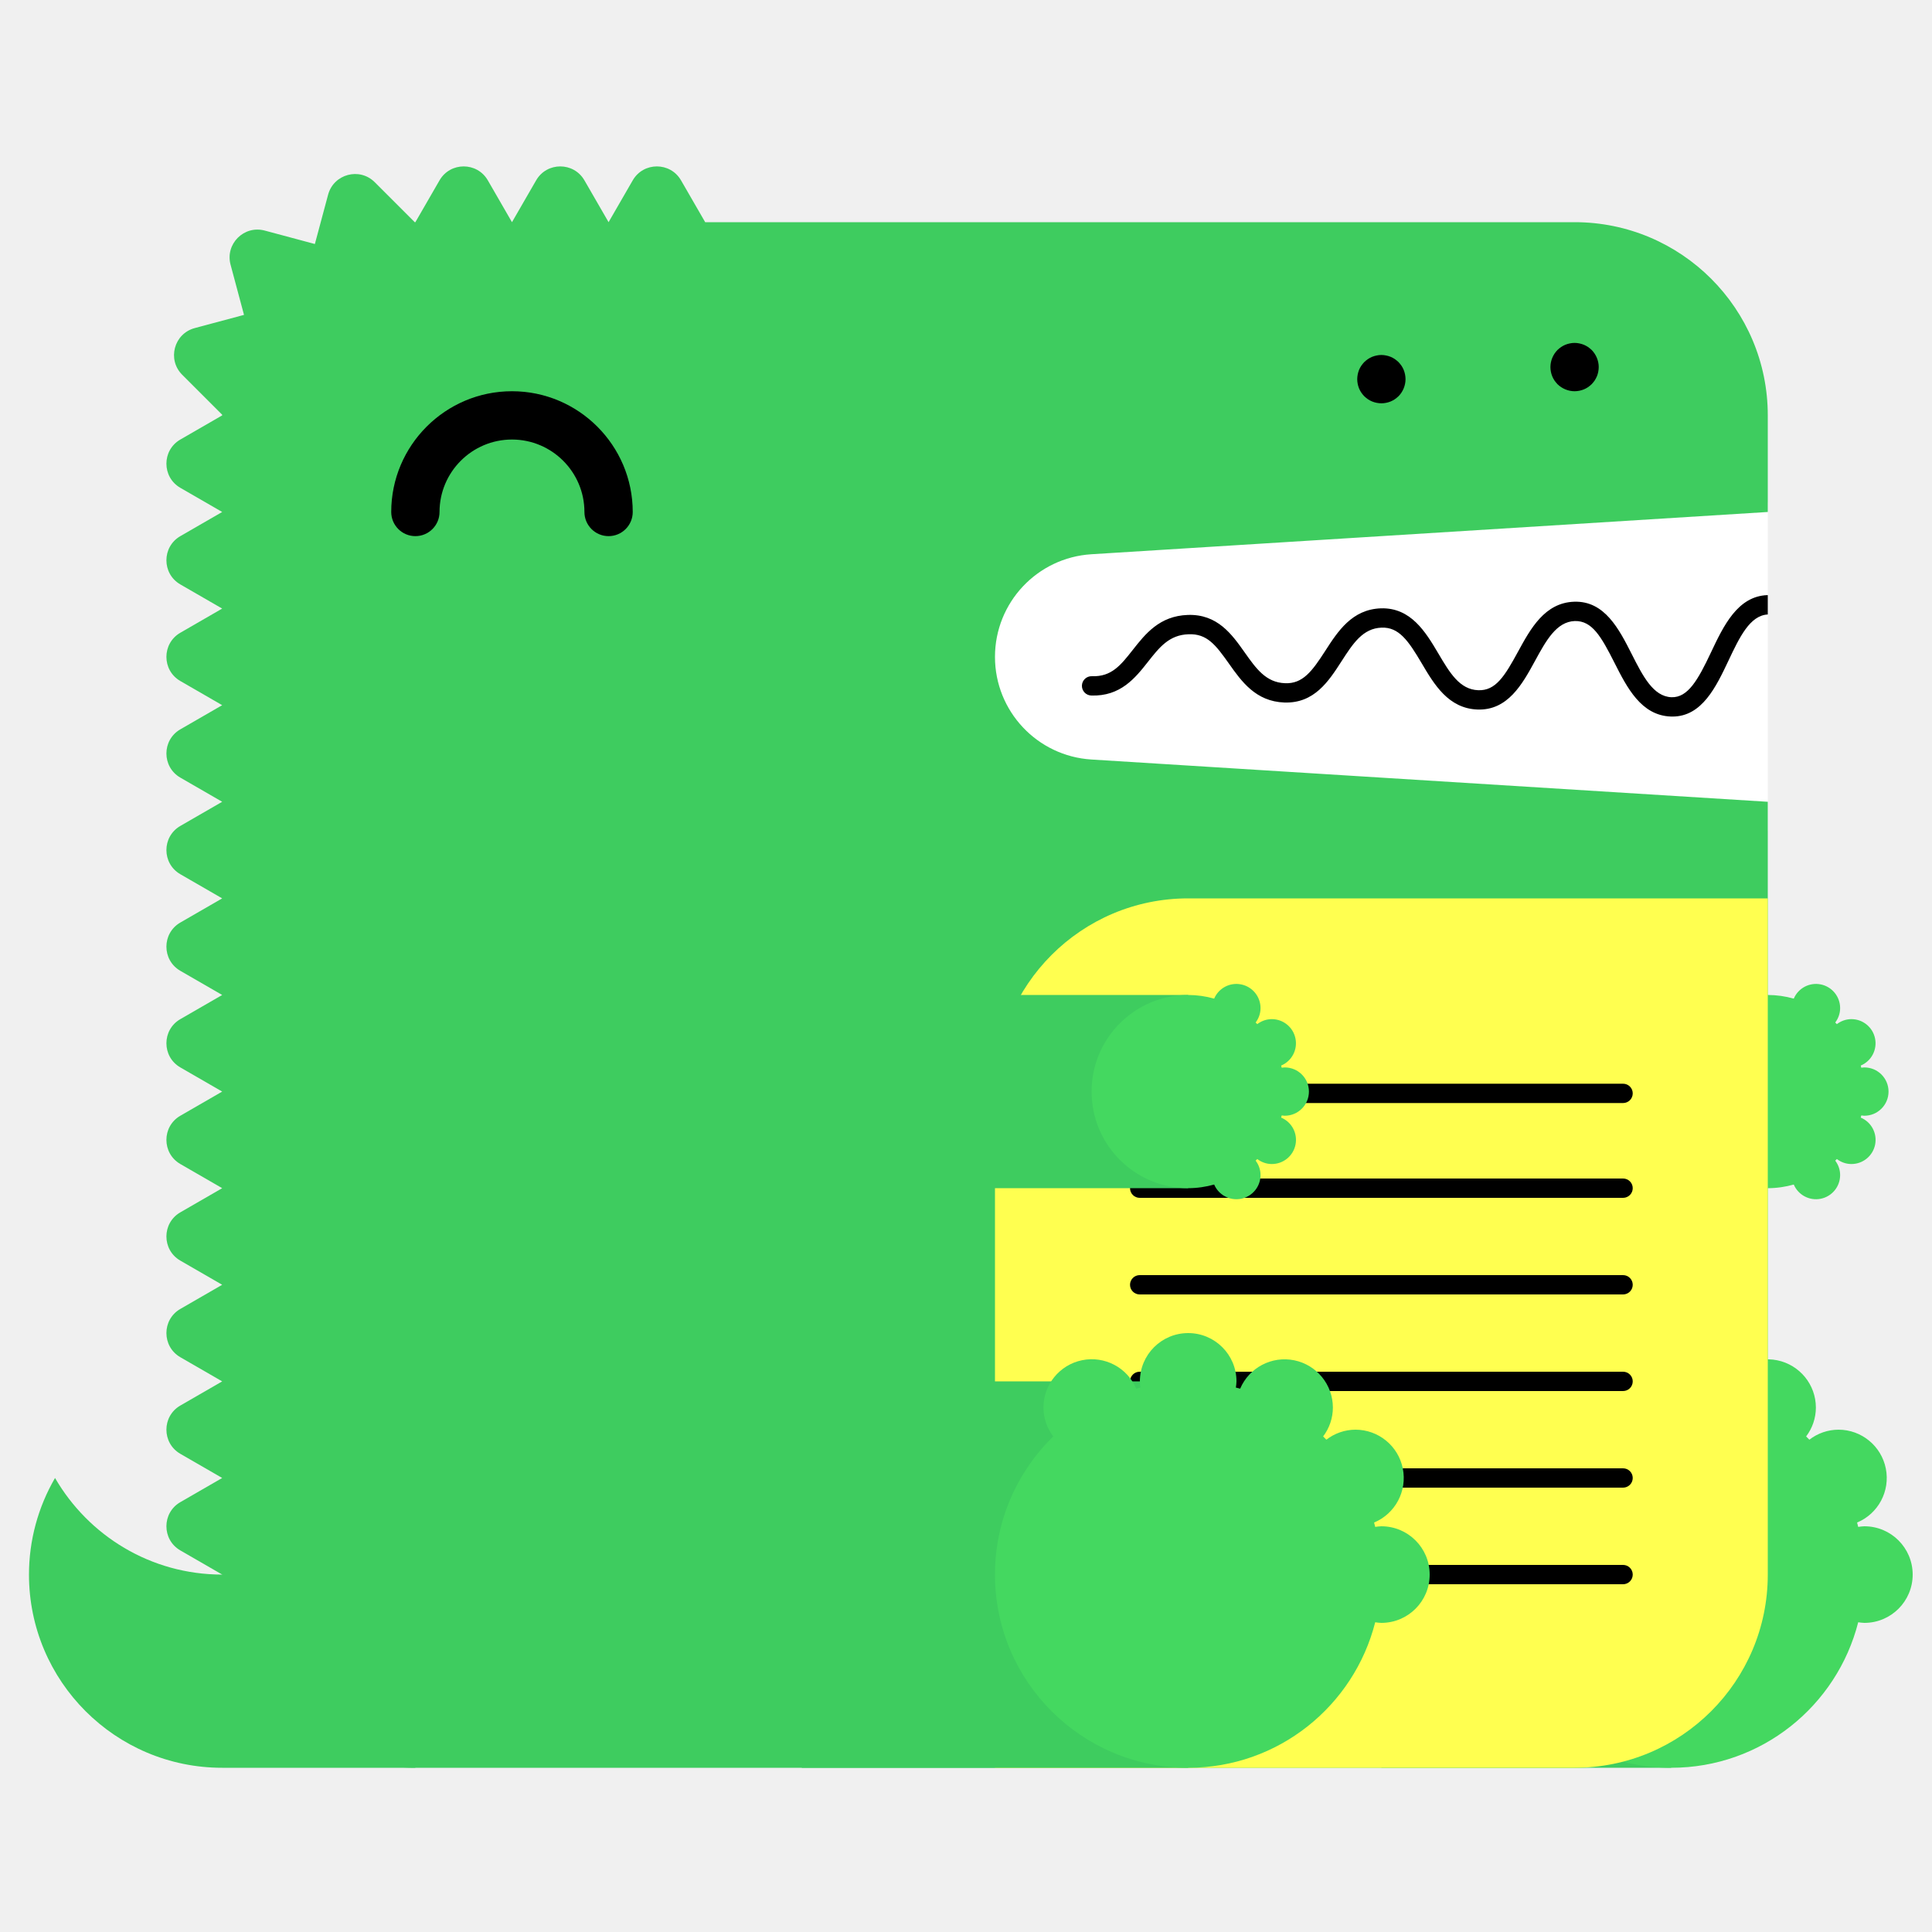
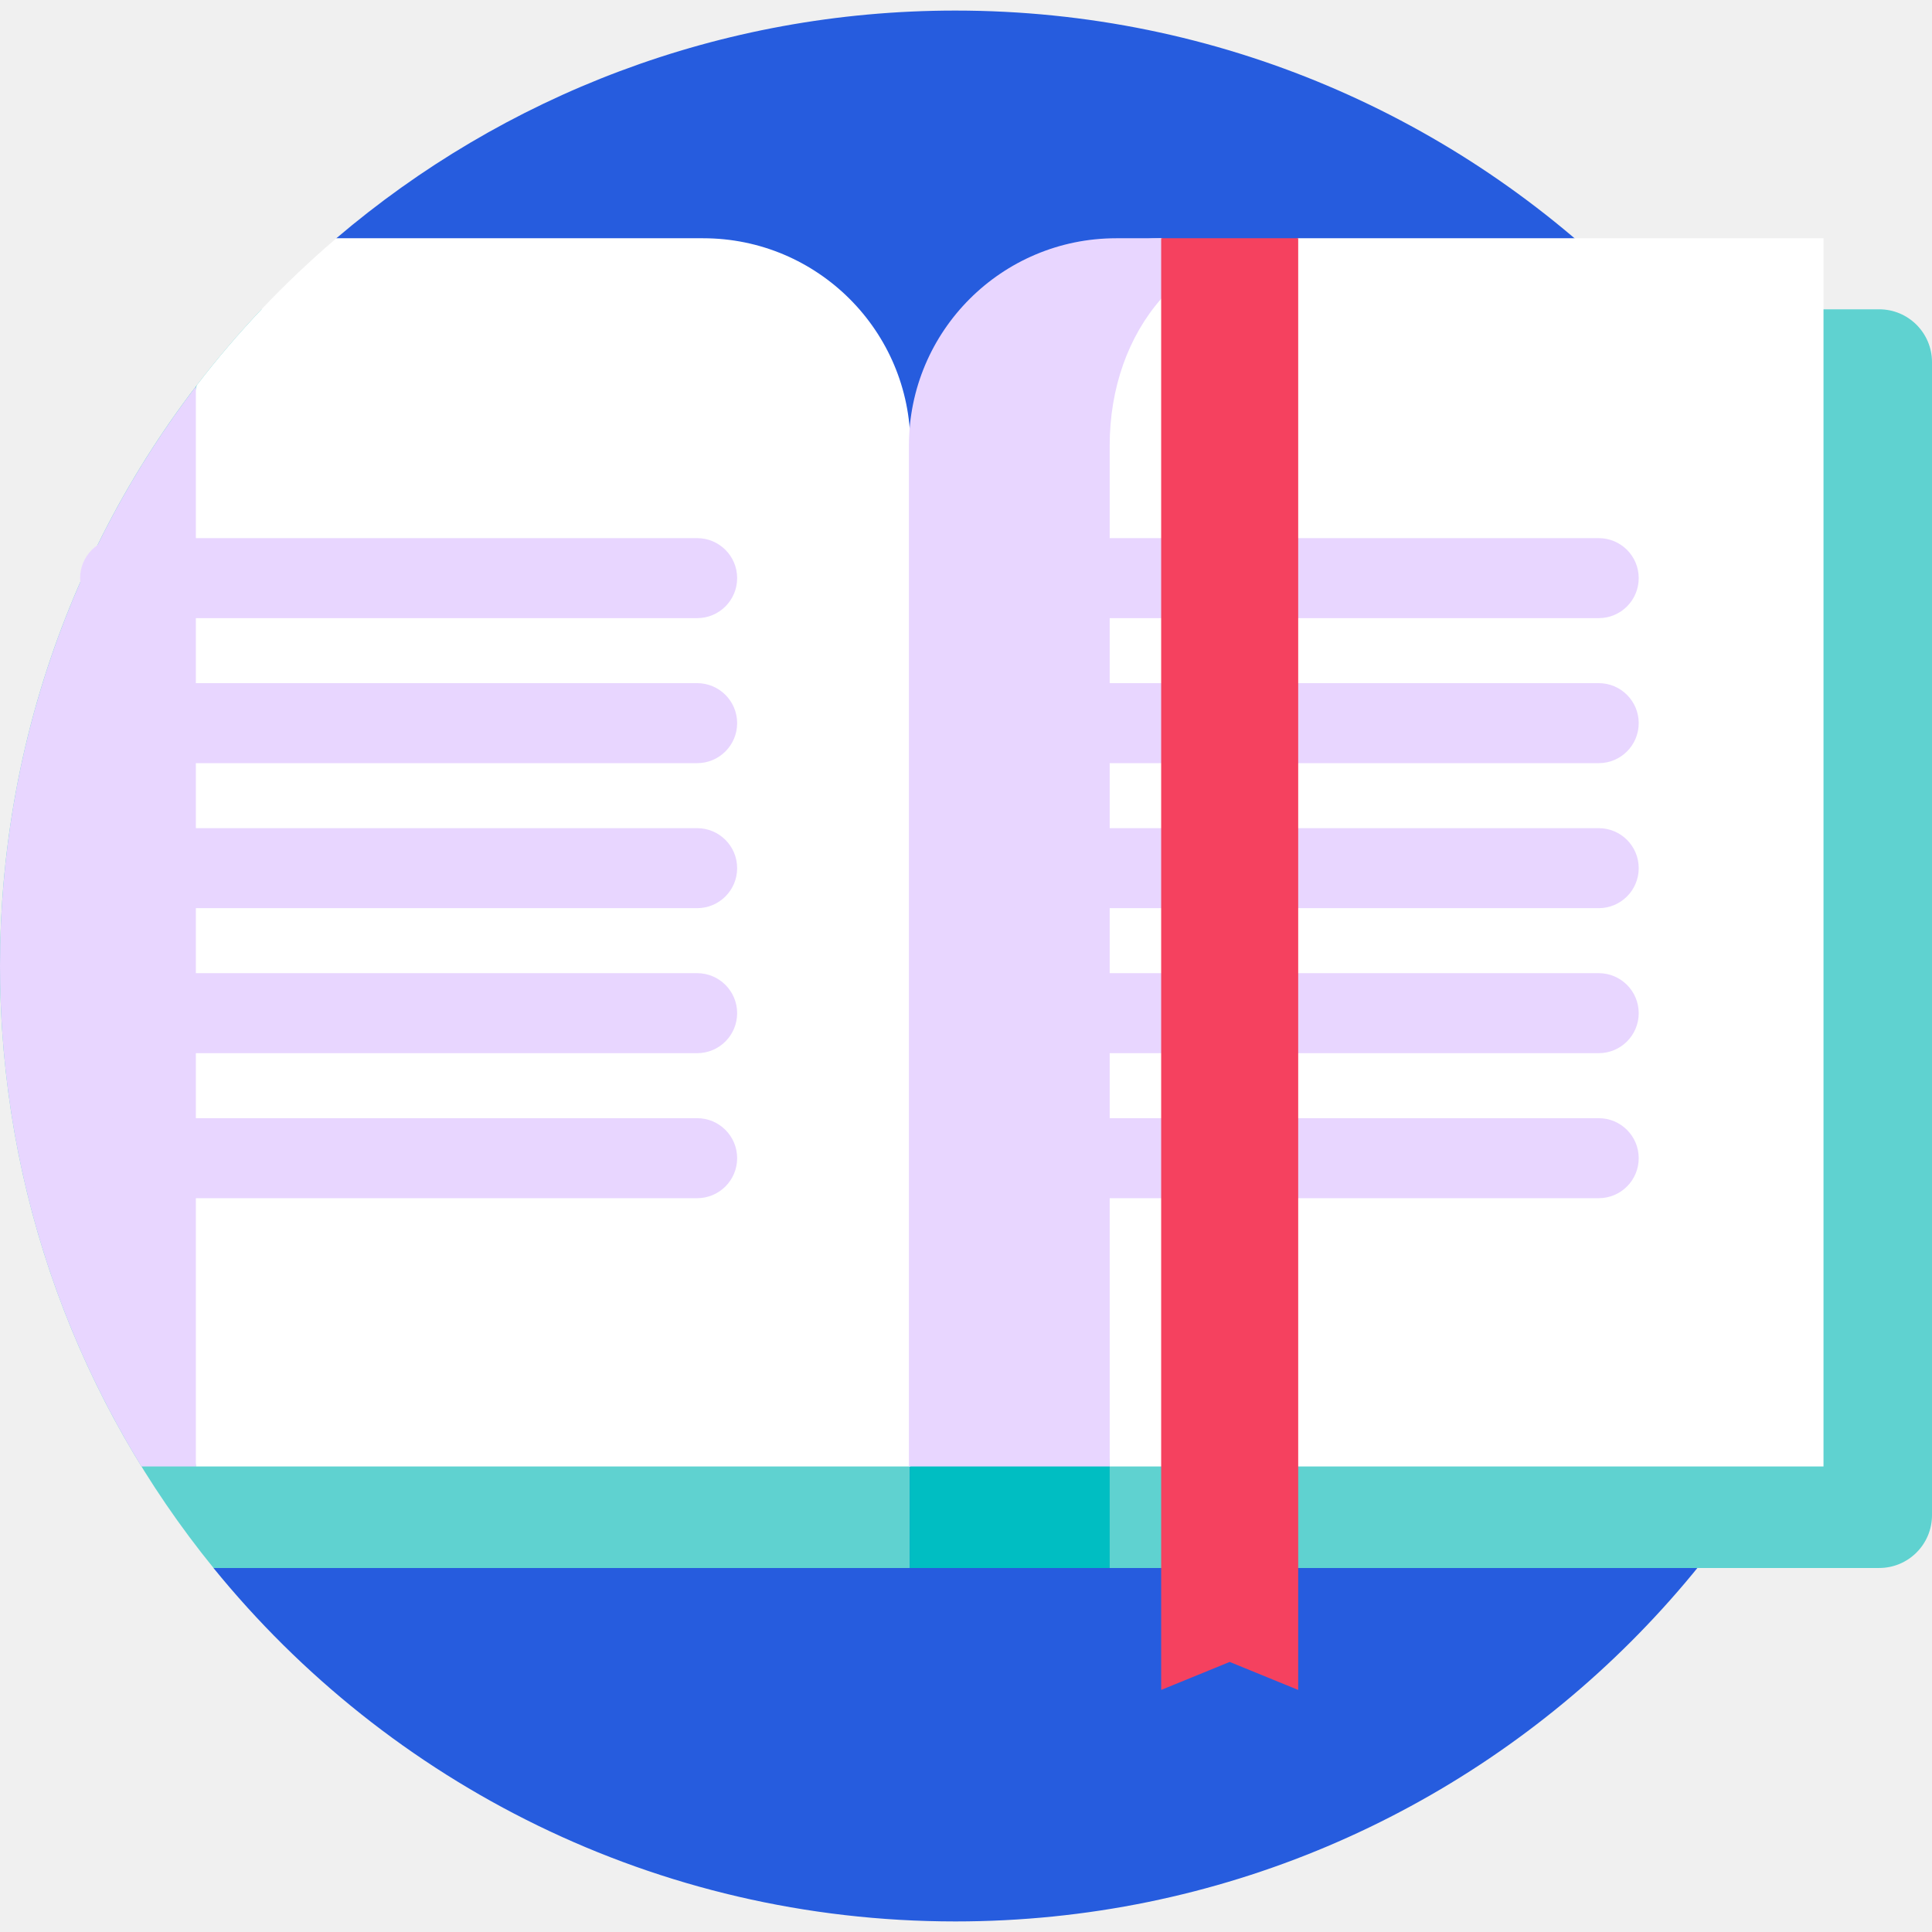
- <svg xmlns="http://www.w3.org/2000/svg" width="200" height="200" viewBox="0 0 200 200">
-   <g fill="none" fill-rule="evenodd">
-     <path fill="#FFF" d="M99 52h84v34H99z" />
-     <path d="M23 163c-7.398 0-13.843-4.027-17.303-10A19.886 19.886 0 0 0 3 163c0 11.046 8.954 20 20 20h20v-20H23z" fill="#3ECC5F" />
-     <path d="M112.98 57.376L183 53V43c0-11.046-8.954-20-20-20H73l-2.5-4.33c-1.112-1.925-3.889-1.925-5 0L63 23l-2.5-4.33c-1.111-1.925-3.889-1.925-5 0L53 23l-2.5-4.33c-1.111-1.925-3.889-1.925-5 0L43 23c-.022 0-.042.003-.065.003l-4.142-4.141c-1.57-1.571-4.252-.853-4.828 1.294l-1.369 5.104-5.192-1.392c-2.148-.575-4.111 1.389-3.535 3.536l1.39 5.193-5.102 1.367c-2.148.576-2.867 3.259-1.296 4.83l4.142 4.142c0 .021-.003.042-.003.064l-4.33 2.5c-1.925 1.111-1.925 3.889 0 5L23 53l-4.33 2.5c-1.925 1.111-1.925 3.889 0 5L23 63l-4.33 2.5c-1.925 1.111-1.925 3.889 0 5L23 73l-4.33 2.5c-1.925 1.111-1.925 3.889 0 5L23 83l-4.33 2.5c-1.925 1.111-1.925 3.889 0 5L23 93l-4.33 2.5c-1.925 1.111-1.925 3.889 0 5L23 103l-4.33 2.5c-1.925 1.111-1.925 3.889 0 5L23 113l-4.33 2.5c-1.925 1.111-1.925 3.889 0 5L23 123l-4.33 2.5c-1.925 1.111-1.925 3.889 0 5L23 133l-4.33 2.5c-1.925 1.111-1.925 3.889 0 5L23 143l-4.33 2.5c-1.925 1.111-1.925 3.889 0 5L23 153l-4.33 2.5c-1.925 1.111-1.925 3.889 0 5L23 163c0 11.046 8.954 20 20 20h120c11.046 0 20-8.954 20-20V83l-70.02-4.376A10.645 10.645 0 0 1 103 68c0-5.621 4.37-10.273 9.98-10.624" fill="#3ECC5F" />
-     <path fill="#3ECC5F" d="M143 183h30v-40h-30z" />
-     <path d="M193 158c-.219 0-.428.037-.639.064-.038-.15-.074-.301-.116-.451A5 5 0 0 0 190.32 148a4.96 4.96 0 0 0-3.016 1.036 26.531 26.531 0 0 0-.335-.336 4.955 4.955 0 0 0 1.011-2.987 5 5 0 0 0-9.599-1.959c-.148-.042-.297-.077-.445-.115.027-.211.064-.42.064-.639a5 5 0 0 0-5-5 5 5 0 0 0-5 5c0 .219.037.428.064.639-.148.038-.297.073-.445.115a4.998 4.998 0 0 0-9.599 1.959c0 1.125.384 2.151 1.011 2.987-3.717 3.632-6.031 8.693-6.031 14.3 0 11.046 8.954 20 20 20 9.339 0 17.16-6.41 19.361-15.064.211.027.42.064.639.064a5 5 0 0 0 5-5 5 5 0 0 0-5-5" fill="#44D860" />
-     <path fill="#3ECC5F" d="M153 123h30v-20h-30z" />
-     <path d="M193 115.5a2.5 2.5 0 1 0 0-5c-.109 0-.214.019-.319.032-.02-.075-.037-.15-.058-.225a2.501 2.501 0 0 0-.963-4.807c-.569 0-1.088.197-1.508.518a6.653 6.653 0 0 0-.168-.168c.314-.417.506-.931.506-1.494a2.5 2.5 0 0 0-4.8-.979A9.987 9.987 0 0 0 183 103c-5.522 0-10 4.478-10 10s4.478 10 10 10c.934 0 1.833-.138 2.69-.377a2.5 2.5 0 0 0 4.8-.979c0-.563-.192-1.077-.506-1.494.057-.055.113-.111.168-.168.42.321.939.518 1.508.518a2.5 2.5 0 0 0 .963-4.807c.021-.074.038-.15.058-.225.105.013.21.032.319.032" fill="#44D860" />
-     <path d="M63 55.5a2.5 2.5 0 0 1-2.5-2.5c0-4.136-3.364-7.5-7.5-7.5s-7.5 3.364-7.5 7.5a2.5 2.5 0 1 1-5 0c0-6.893 5.607-12.5 12.5-12.5S65.5 46.107 65.5 53a2.5 2.5 0 0 1-2.5 2.5" fill="#000" />
-     <path d="M103 183h60c11.046 0 20-8.954 20-20V93h-60c-11.046 0-20 8.954-20 20v70z" fill="#FFFF50" />
-     <path d="M168.02 124h-50.04a1 1 0 1 1 0-2h50.04a1 1 0 1 1 0 2m0 20h-50.04a1 1 0 1 1 0-2h50.04a1 1 0 1 1 0 2m0 20h-50.04a1 1 0 1 1 0-2h50.04a1 1 0 1 1 0 2m0-49.814h-50.04a1 1 0 1 1 0-2h50.04a1 1 0 1 1 0 2m0 19.814h-50.04a1 1 0 1 1 0-2h50.04a1 1 0 1 1 0 2m0 20h-50.04a1 1 0 1 1 0-2h50.04a1 1 0 1 1 0 2M183 61.611c-.012 0-.022-.006-.034-.005-3.09.105-4.552 3.196-5.842 5.923-1.346 2.85-2.387 4.703-4.093 4.647-1.889-.068-2.969-2.202-4.113-4.46-1.314-2.594-2.814-5.536-5.963-5.426-3.046.104-4.513 2.794-5.807 5.167-1.377 2.528-2.314 4.065-4.121 3.994-1.927-.07-2.951-1.805-4.136-3.813-1.321-2.236-2.848-4.75-5.936-4.664-2.994.103-4.465 2.385-5.763 4.4-1.373 2.13-2.335 3.428-4.165 3.351-1.973-.07-2.992-1.51-4.171-3.177-1.324-1.873-2.816-3.993-5.895-3.89-2.928.1-4.399 1.97-5.696 3.618-1.232 1.564-2.194 2.802-4.229 2.724a1 1 0 0 0-.072 2c3.017.101 4.545-1.8 5.872-3.487 1.177-1.496 2.193-2.787 4.193-2.855 1.926-.082 2.829 1.115 4.195 3.045 1.297 1.834 2.769 3.914 5.731 4.021 3.103.104 4.596-2.215 5.918-4.267 1.182-1.834 2.202-3.417 4.15-3.484 1.793-.067 2.769 1.35 4.145 3.681 1.297 2.197 2.766 4.686 5.787 4.796 3.125.108 4.634-2.62 5.949-5.035 1.139-2.088 2.214-4.06 4.119-4.126 1.793-.042 2.728 1.595 4.111 4.33 1.292 2.553 2.757 5.445 5.825 5.556l.169.003c3.064 0 4.518-3.075 5.805-5.794 1.139-2.41 2.217-4.68 4.067-4.773v-2z" fill="#000" />
-     <path fill="#3ECC5F" d="M83 183h40v-40H83z" />
-     <path d="M143 158c-.219 0-.428.037-.639.064-.038-.15-.074-.301-.116-.451A5 5 0 0 0 140.32 148a4.96 4.96 0 0 0-3.016 1.036 26.531 26.531 0 0 0-.335-.336 4.955 4.955 0 0 0 1.011-2.987 5 5 0 0 0-9.599-1.959c-.148-.042-.297-.077-.445-.115.027-.211.064-.42.064-.639a5 5 0 0 0-5-5 5 5 0 0 0-5 5c0 .219.037.428.064.639-.148.038-.297.073-.445.115a4.998 4.998 0 0 0-9.599 1.959c0 1.125.384 2.151 1.011 2.987-3.717 3.632-6.031 8.693-6.031 14.3 0 11.046 8.954 20 20 20 9.339 0 17.16-6.41 19.361-15.064.211.027.42.064.639.064a5 5 0 0 0 5-5 5 5 0 0 0-5-5" fill="#44D860" />
-     <path fill="#3ECC5F" d="M83 123h40v-20H83z" />
-     <path d="M133 115.5a2.5 2.5 0 1 0 0-5c-.109 0-.214.019-.319.032-.02-.075-.037-.15-.058-.225a2.501 2.501 0 0 0-.963-4.807c-.569 0-1.088.197-1.508.518a6.653 6.653 0 0 0-.168-.168c.314-.417.506-.931.506-1.494a2.5 2.5 0 0 0-4.8-.979A9.987 9.987 0 0 0 123 103c-5.522 0-10 4.478-10 10s4.478 10 10 10c.934 0 1.833-.138 2.69-.377a2.5 2.5 0 0 0 4.8-.979c0-.563-.192-1.077-.506-1.494.057-.055.113-.111.168-.168.42.321.939.518 1.508.518a2.5 2.5 0 0 0 .963-4.807c.021-.074.038-.15.058-.225.105.013.21.032.319.032" fill="#44D860" />
-     <path d="M143 41.75c-.16 0-.33-.02-.49-.05a2.52 2.52 0 0 1-.47-.14c-.15-.06-.29-.14-.431-.23-.13-.09-.259-.2-.38-.31-.109-.12-.219-.24-.309-.38s-.17-.28-.231-.43a2.619 2.619 0 0 1-.189-.96c0-.16.02-.33.05-.49.03-.16.08-.31.139-.47.061-.15.141-.29.231-.43.09-.13.2-.26.309-.38.121-.11.25-.22.38-.31.141-.09.281-.17.431-.23.149-.06.31-.11.47-.14.32-.07.65-.07.98 0 .159.03.32.08.47.14.149.06.29.14.43.23.13.09.259.2.38.31.11.12.22.25.31.38.09.14.17.28.23.43.06.16.11.31.14.47.029.16.05.33.05.49 0 .66-.271 1.31-.73 1.77-.121.11-.25.22-.38.31-.14.09-.281.17-.43.23a2.565 2.565 0 0 1-.96.19m20-1.25c-.66 0-1.3-.27-1.771-.73a3.802 3.802 0 0 1-.309-.38c-.09-.14-.17-.28-.231-.43a2.619 2.619 0 0 1-.189-.96c0-.66.27-1.3.729-1.77.121-.11.25-.22.38-.31.141-.09.281-.17.431-.23.149-.06.31-.11.47-.14.32-.07.66-.07.98 0 .159.03.32.08.47.14.149.06.29.14.43.23.13.09.259.2.38.31.459.47.73 1.11.73 1.77 0 .16-.021.33-.05.49-.03.16-.08.32-.14.47-.07.15-.14.29-.23.43-.09.13-.2.26-.31.38-.121.11-.25.22-.38.31-.14.09-.281.17-.43.23a2.565 2.565 0 0 1-.96.19" fill="#000" />
+ <svg xmlns="http://www.w3.org/2000/svg" height="512" width="512" viewBox="0 0 512 512">
+   <g>
+     <g>
+       <path d="m253.199 2.801c-62.582 0-119.861 22.704-164.049 60.326l-32.572 352.416c46.424 57.143 117.259 93.656 196.621 93.656 139.838 0 253.199-113.361 253.199-253.199s-113.361-253.199-253.199-253.199z" fill="#265cde" />
+     </g>
+     <g>
+       <path d="m199.428 81.969h-130.128c-42.951 45.372-69.3 106.622-69.3 174.031 0 60.476 21.214 115.989 56.59 159.533h184.481v-291.92c0-22.999-18.644-41.644-41.643-41.644z" fill="#5fd2d0" />
+     </g>
+     <g>
+       <path d="m498.001 415.533h-203.923l-41.939-12.778-11.068-279.15c0-22.995 18.641-41.637 41.637-41.637h215.292c7.732 0 13.999 6.268 13.999 13.999v305.565c.001 7.733-6.267 14.001-13.998 14.001z" fill="#5fd2d0" />
+     </g>
+     <g>
+       <path d="m335.715 81.969h-53.007c-22.995 0-41.637 18.641-41.637 41.637v291.927h53.007v-291.927c0-22.995 18.642-41.637 41.637-41.637z" fill="#00bec2" />
+     </g>
+     <g>
+       <path d="m186.334 63.139h-97.173c-13.638 11.611-26.029 24.641-36.945 38.863-2.532 3.299-11.959 148.453-14.329 151.877l14.015 134.753h189.367v-270.557c0-30.34-24.595-54.936-54.935-54.936z" fill="#fff" />
+     </g>
+     <g>
+       <path d="m0 256c0 48.635 13.724 94.059 37.493 132.633h14.41v-286.21c-32.556 42.597-51.903 95.823-51.903 153.577z" fill="#e8d6ff" />
+     </g>
+     <g>
+       <path d="m294.078 388.633h189.169v-325.494h-139.21l-18.158 5.101-18.158-5.101c-24.651 0-31.991 20.815-33.877 44.895-.674 8.605-.558 17.254.121 25.859z" fill="#fff" />
+     </g>
+     <g>
+       <path d="m316.377 69.288-8.656-6.149h-11.912c-30.34 0-54.936 24.595-54.936 54.936v270.558h53.205v-270.558c0-15.17 4.905-28.904 13.602-38.845 8.697-9.942 8.697-9.942 8.697-9.942z" fill="#e8d6ff" />
+     </g>
+     <g>
+       <path d="m184.751 317.532h-152.917c-5.855 0-10.601-4.746-10.601-10.601s4.746-10.601 10.601-10.601h152.916c5.855 0 10.601 4.746 10.601 10.601.001 5.855-4.745 10.601-10.6 10.601z" fill="#e8d6ff" />
+     </g>
+     <g>
+       <path d="m184.751 279.102h-152.917c-5.855 0-10.601-4.746-10.601-10.601s4.746-10.601 10.601-10.601h152.916c5.855 0 10.601 4.746 10.601 10.601.001 5.855-4.745 10.601-10.6 10.601z" fill="#e8d6ff" />
+     </g>
+     <g>
+       <path d="m184.751 240.673h-152.917c-5.855 0-10.601-4.746-10.601-10.601s4.746-10.601 10.601-10.601h152.916c5.855 0 10.601 4.746 10.601 10.601.001 5.854-4.745 10.601-10.6 10.601z" fill="#e8d6ff" />
+     </g>
+     <g>
+       <path d="m184.751 202.243h-152.917c-5.855 0-10.601-4.746-10.601-10.601s4.746-10.601 10.601-10.601h152.916c5.855 0 10.601 4.746 10.601 10.601.001 5.854-4.745 10.601-10.6 10.601z" fill="#e8d6ff" />
+     </g>
+     <g>
+       <path d="m184.751 163.813h-152.917c-5.855 0-10.601-4.746-10.601-10.601s4.746-10.601 10.601-10.601h152.916c5.855 0 10.601 4.746 10.601 10.601.001 5.854-4.745 10.601-10.6 10.601z" fill="#e8d6ff" />
+     </g>
+     <g>
+       <path d="m423.676 317.532h-152.917c-5.855 0-10.601-4.746-10.601-10.601s4.746-10.601 10.601-10.601h152.917c5.855 0 10.601 4.746 10.601 10.601s-4.746 10.601-10.601 10.601z" fill="#e8d6ff" />
+     </g>
+     <g>
+       <path d="m423.676 279.102h-152.917c-5.855 0-10.601-4.746-10.601-10.601s4.746-10.601 10.601-10.601h152.917c5.855 0 10.601 4.746 10.601 10.601s-4.746 10.601-10.601 10.601z" fill="#e8d6ff" />
+     </g>
+     <g>
+       <path d="m423.676 240.673h-152.917c-5.855 0-10.601-4.746-10.601-10.601s4.746-10.601 10.601-10.601h152.917c5.855 0 10.601 4.746 10.601 10.601 0 5.854-4.746 10.601-10.601 10.601z" fill="#e8d6ff" />
+     </g>
+     <g>
+       <path d="m423.676 202.243h-152.917c-5.855 0-10.601-4.746-10.601-10.601s4.746-10.601 10.601-10.601h152.917c5.855 0 10.601 4.746 10.601 10.601 0 5.854-4.746 10.601-10.601 10.601z" fill="#e8d6ff" />
+     </g>
+     <g>
+       <path d="m423.676 163.813h-152.917c-5.855 0-10.601-4.746-10.601-10.601s4.746-10.601 10.601-10.601h152.917c5.855 0 10.601 4.746 10.601 10.601 0 5.854-4.746 10.601-10.601 10.601z" fill="#e8d6ff" />
+     </g>
+     <g>
+       <path d="m344.037 447.851-18.158-7.421-18.158 7.421v-384.712h36.316z" fill="#f5415f" />
+     </g>
  </g>
</svg>
